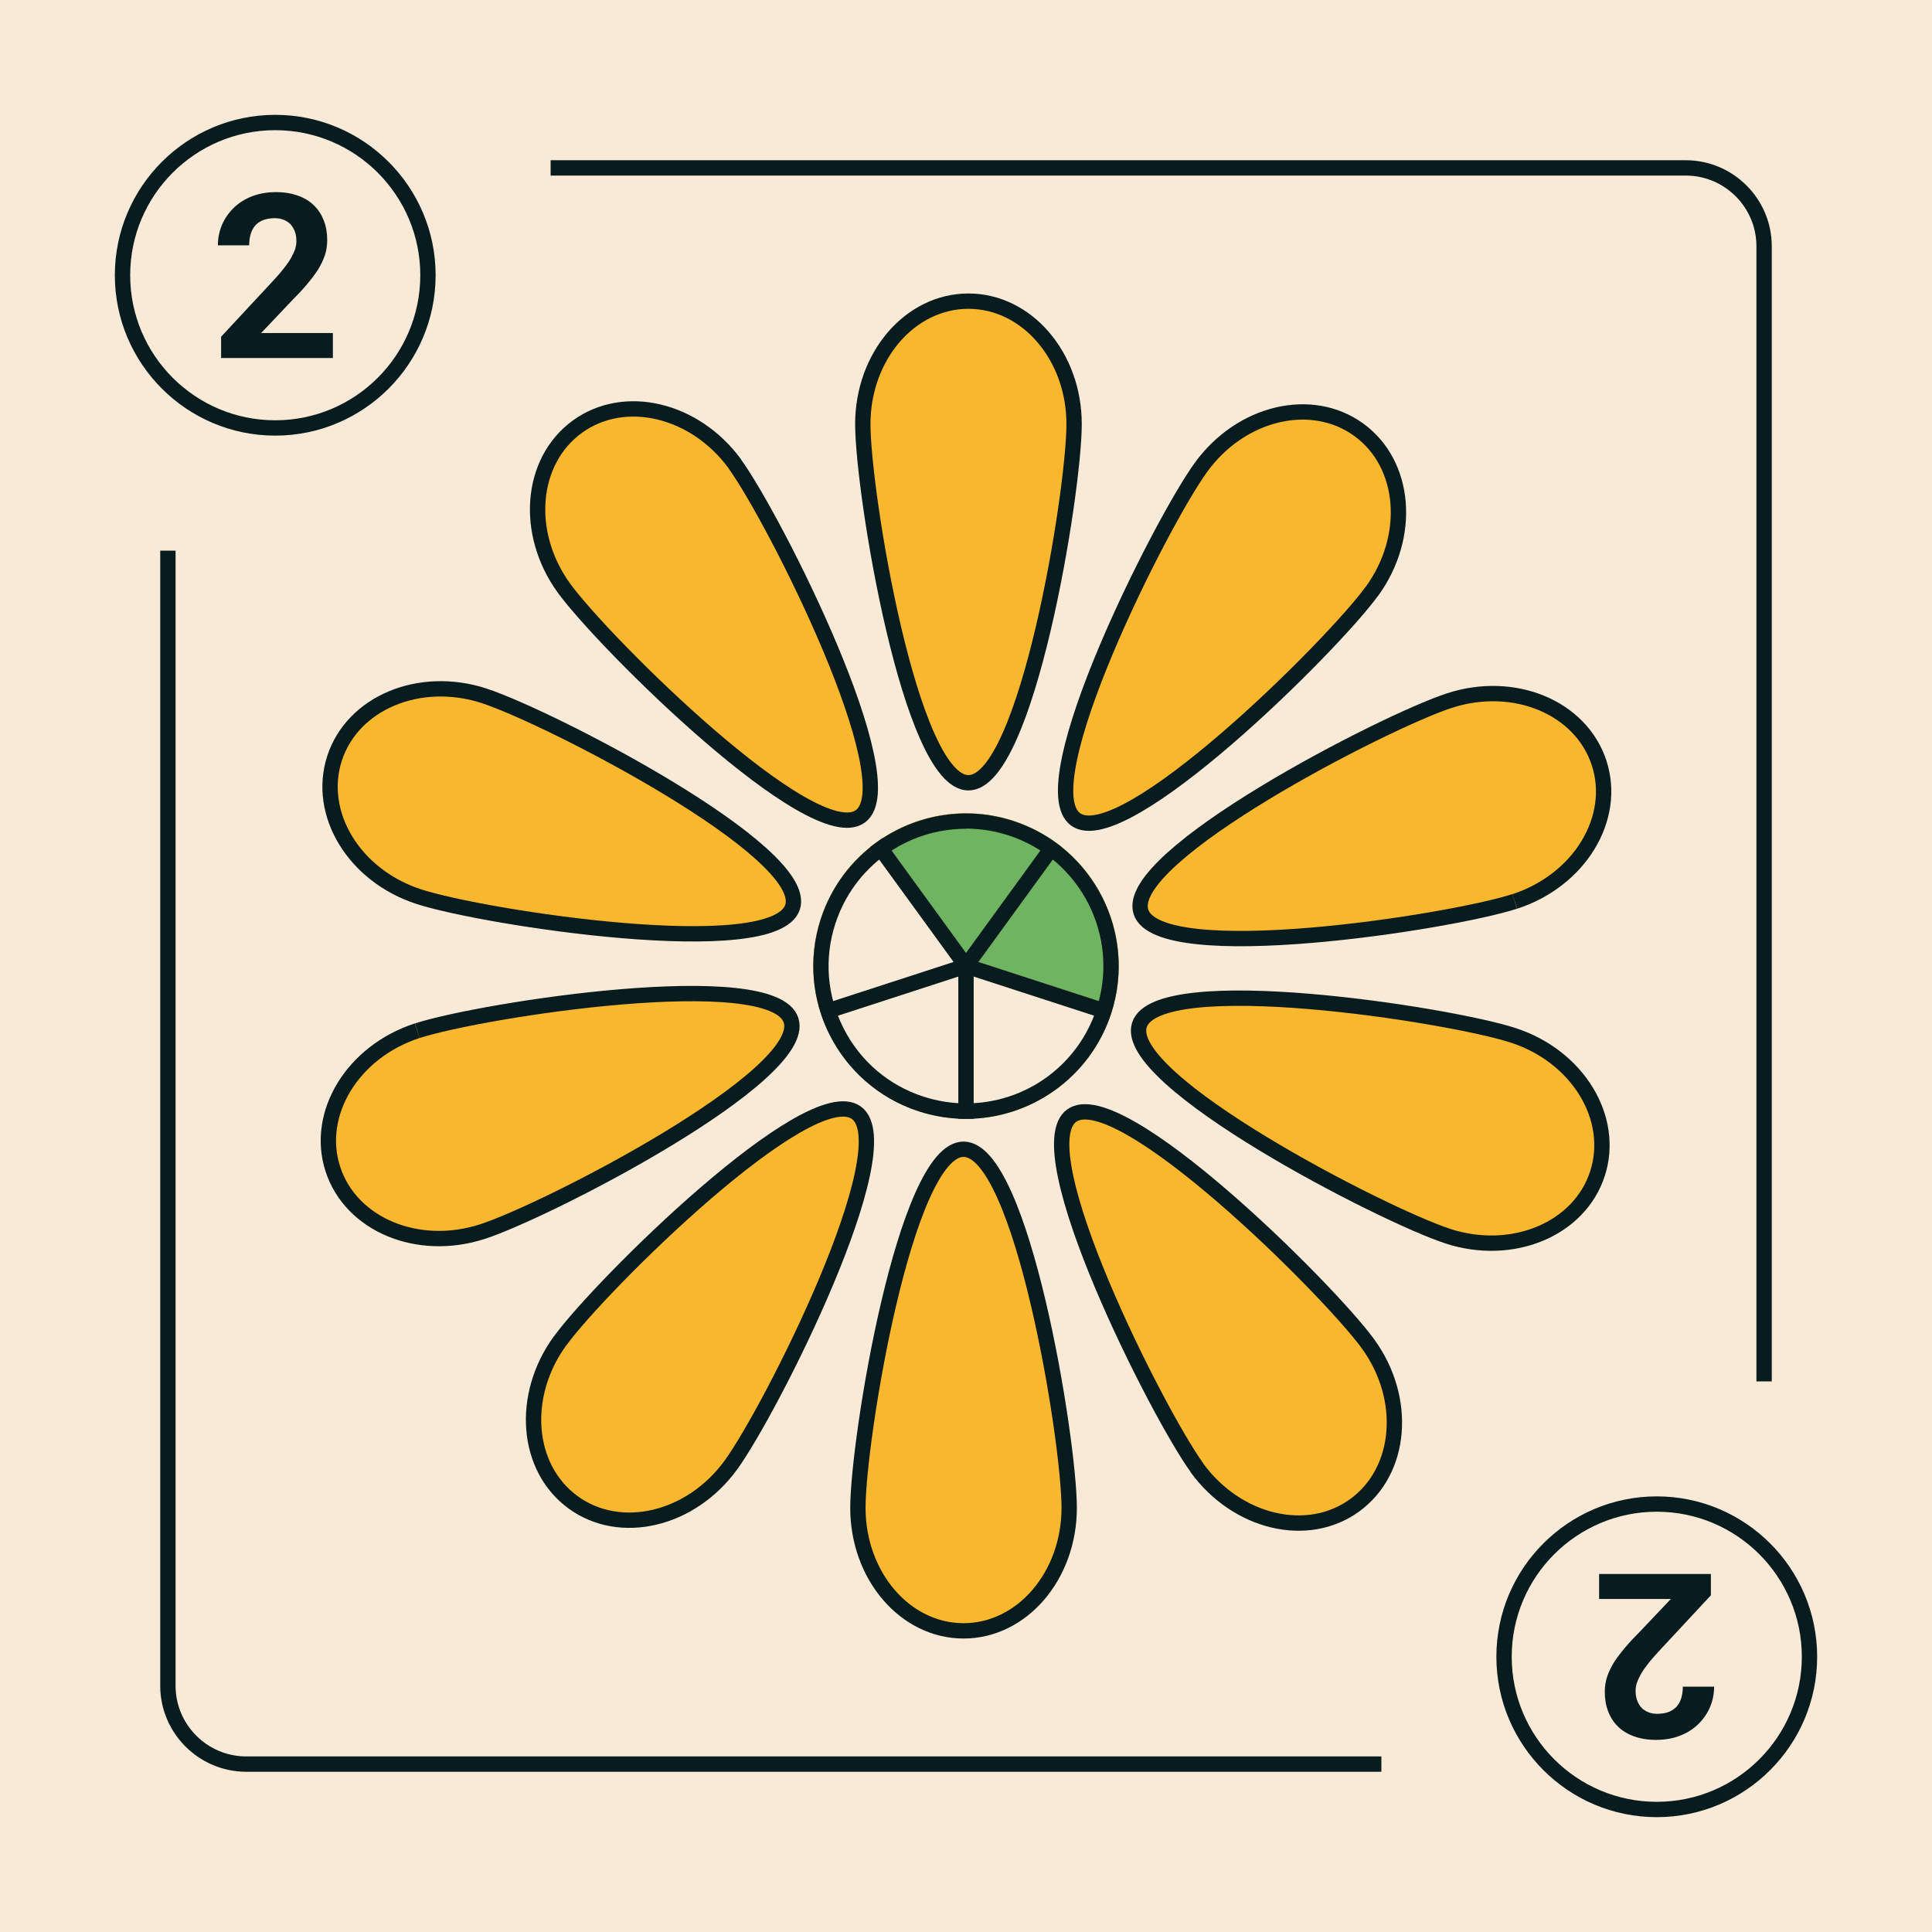
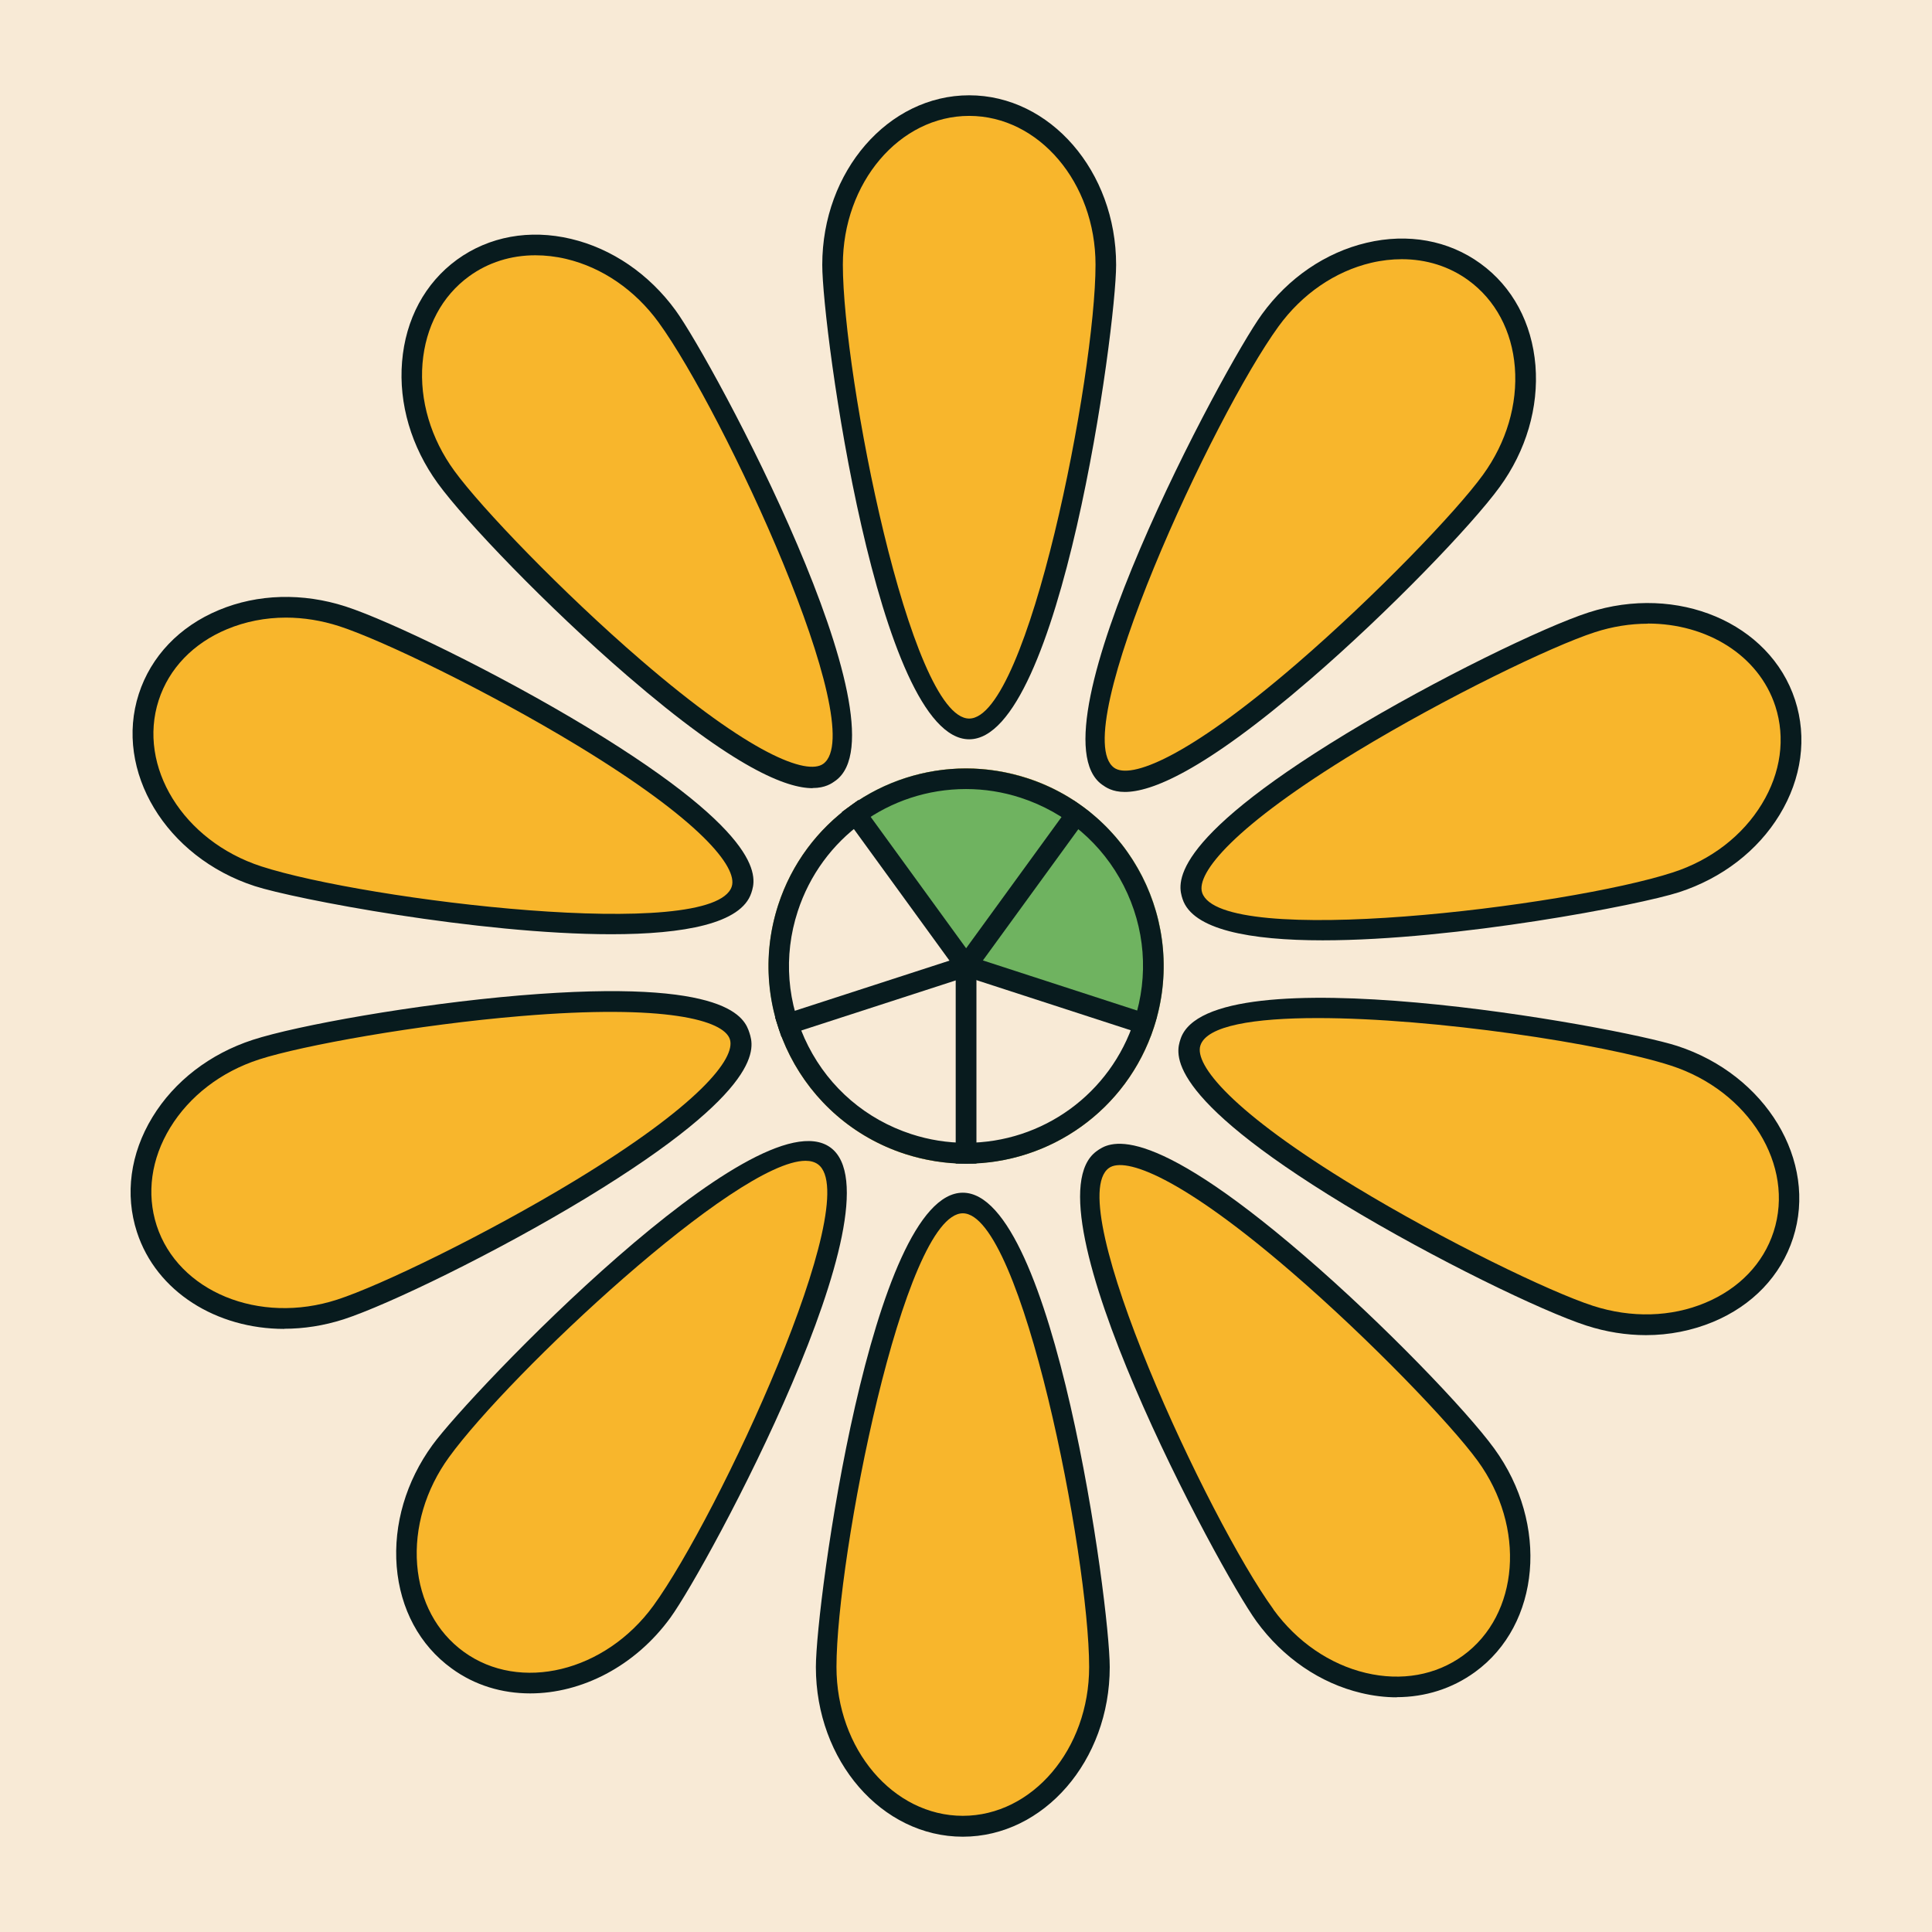
- <svg xmlns="http://www.w3.org/2000/svg" id="Layer_2" data-name="Layer 2" viewBox="0 0 126 126">
+ <svg xmlns="http://www.w3.org/2000/svg" id="Layer_2" data-name="Layer 2" viewBox="0 0 133.2 133.2">
  <defs>
    <style>
      .cls-1 {
        fill: #f8ead6;
      }

      .cls-2 {
-         fill: #e7a731;
+         fill: #e6a631;
      }

      .cls-3 {
+         fill: #f8b62c;
+       }
+ 
+       .cls-4 {
        fill: #081b1e;
      }

-       .cls-4 {
-         fill: #6fb460;
-       }
- 
      .cls-5 {
-         fill: #f9b72d;
-       }
- 
-       .cls-5, .cls-6 {
-         stroke: #081b1e;
-         stroke-miterlimit: 10;
-       }
- 
-       .cls-6 {
-         fill: none;
+         fill: #6fb360;
      }
    </style>
  </defs>
-   <g id="Layer_1-2" data-name="Layer 1">
+   <g id="Art">
    <g>
-       <rect class="cls-1" width="126" height="126" />
-       <path class="cls-1" d="m98.09,108.05c0-5.5,4.46-9.96,9.96-9.96s9.96,4.46,9.96,9.96-4.46,9.96-9.96,9.96-9.96-4.46-9.96-9.96" />
-       <path class="cls-3" d="m108.05,118.51c-5.77,0-10.46-4.69-10.46-10.46s4.69-10.46,10.46-10.46,10.46,4.69,10.46,10.46-4.69,10.46-10.46,10.46Zm0-19.92c-5.22,0-9.46,4.24-9.46,9.46s4.24,9.46,9.46,9.46,9.46-4.24,9.46-9.46-4.24-9.46-9.46-9.46Z" />
-       <path class="cls-1" d="m27.91,17.95c0,5.5-4.46,9.96-9.96,9.96s-9.96-4.46-9.96-9.96,4.46-9.96,9.96-9.96,9.96,4.46,9.96,9.96" />
-       <path class="cls-3" d="m17.95,28.41c-5.77,0-10.46-4.69-10.46-10.46s4.69-10.46,10.46-10.46,10.46,4.69,10.46,10.46-4.69,10.46-10.46,10.46Zm0-19.92c-5.22,0-9.46,4.24-9.46,9.46s4.24,9.46,9.46,9.46,9.46-4.24,9.46-9.46-4.24-9.46-9.46-9.46Z" />
-       <g>
-         <path class="cls-3" d="m109.94,11.45c2.54,0,4.61,2.07,4.61,4.61v74.03h1V16.06c0-3.09-2.52-5.61-5.61-5.61H35.91v1h74.03Z" />
-         <path class="cls-3" d="m16.06,114.55c-2.54,0-4.61-2.07-4.61-4.61V35.91h-1v74.03c0,3.09,2.52,5.61,5.61,5.61h74.03v-1H16.06Z" />
-       </g>
-       <path class="cls-3" d="m14.42,23.35v-1.39l3.45-3.71c.27-.29.5-.56.68-.8.19-.24.34-.46.45-.66.11-.2.19-.38.25-.55.05-.17.08-.34.08-.5,0-.24-.03-.45-.1-.64-.07-.18-.16-.34-.29-.48-.13-.13-.28-.22-.45-.29-.17-.07-.37-.1-.57-.1-.27,0-.51.04-.72.11-.21.08-.38.19-.52.33-.14.15-.25.34-.32.56s-.11.48-.11.77h-2.04c0-.47.09-.92.27-1.34.18-.42.44-.79.77-1.11.33-.32.72-.57,1.19-.75.47-.18.98-.27,1.55-.27s1.02.08,1.44.23c.42.15.77.36,1.05.64.28.27.49.6.64.99.15.38.22.81.22,1.27,0,.35-.05.69-.16,1.01-.11.32-.27.64-.46.95-.21.31-.45.63-.73.96-.28.33-.6.67-.95,1.02l-2.01,2.12h4.68v1.63h-7.27Z" />
-       <path class="cls-3" d="m111.58,102.65v1.39l-3.45,3.71c-.27.29-.5.56-.68.8-.19.24-.34.46-.45.66-.11.2-.19.38-.25.55-.05.17-.08.34-.08.5,0,.24.03.45.1.64.07.18.16.34.29.48.13.13.28.22.45.29.17.07.37.1.57.1.27,0,.51-.04.72-.11.21-.08.38-.19.52-.33.14-.15.25-.34.32-.56s.11-.48.11-.77h2.04c0,.47-.09.92-.27,1.34-.18.42-.44.79-.77,1.11-.33.32-.72.57-1.19.75-.47.18-.98.27-1.55.27s-1.02-.08-1.44-.23c-.42-.15-.77-.36-1.05-.64-.28-.27-.49-.6-.64-.99-.15-.38-.22-.81-.22-1.27,0-.35.05-.69.16-1.01.11-.32.27-.64.46-.95.21-.31.45-.63.73-.96.28-.33.6-.67.95-1.02l2.01-2.12h-4.68v-1.63h7.27Z" />
-       <path class="cls-4" d="m72.96,63c0,5.5-4.46,9.96-9.96,9.96s-9.96-4.46-9.96-9.96,4.46-9.96,9.96-9.96,9.96,4.46,9.96,9.96" />
-       <g>
-         <path class="cls-5" d="m55.95,98.34c0-4.43,3.08-23.39,6.89-23.39s6.89,18.96,6.89,23.39-3.08,8.02-6.89,8.02-6.89-3.59-6.89-8.02" />
-         <path class="cls-5" d="m36.53,87.45c2.6-3.59,16.24-17.11,19.32-14.88,3.08,2.24-5.57,19.38-8.18,22.97-2.61,3.59-7.21,4.68-10.29,2.44-3.08-2.24-3.46-6.95-.85-10.54" />
-         <path class="cls-5" d="m27.22,67.22c4.22-1.37,23.2-4.3,24.37-.68,1.18,3.62-15.9,12.41-20.12,13.78-4.22,1.37-8.58-.45-9.76-4.07-1.18-3.62,1.29-7.66,5.5-9.03" />
-         <path class="cls-5" d="m31.57,45.38c4.22,1.37,21.29,10.16,20.12,13.78-1.18,3.62-20.16.69-24.37-.68-4.22-1.37-6.68-5.41-5.5-9.03,1.18-3.62,5.54-5.44,9.76-4.07" />
-         <path class="cls-5" d="m47.93,30.27c2.6,3.59,11.25,20.73,8.18,22.97-3.08,2.24-16.71-11.29-19.32-14.87-2.61-3.59-2.22-8.3.86-10.54,3.08-2.24,7.68-1.14,10.29,2.44" />
-         <path class="cls-5" d="m70.05,27.66c0,4.43-3.08,23.39-6.89,23.39s-6.89-18.96-6.89-23.39,3.08-8.02,6.89-8.02,6.89,3.59,6.89,8.02" />
-         <path class="cls-5" d="m89.47,38.56c-2.6,3.59-16.24,17.11-19.32,14.88-3.08-2.24,5.57-19.38,8.18-22.97,2.61-3.59,7.21-4.68,10.29-2.44,3.08,2.24,3.46,6.95.85,10.54" />
-         <path class="cls-5" d="m98.78,58.79c-4.22,1.37-23.2,4.3-24.37.68-1.18-3.62,15.9-12.41,20.12-13.78,4.22-1.37,8.58.45,9.76,4.07,1.18,3.62-1.29,7.66-5.5,9.03" />
-         <path class="cls-5" d="m94.43,80.62c-4.22-1.37-21.29-10.16-20.12-13.78,1.18-3.62,20.16-.69,24.37.68,4.22,1.37,6.68,5.41,5.5,9.03-1.18,3.62-5.54,5.44-9.76,4.07" />
-         <path class="cls-5" d="m78.07,95.73c-2.6-3.59-11.25-20.73-8.18-22.97,3.08-2.24,16.71,11.29,19.32,14.87,2.61,3.59,2.22,8.3-.86,10.54-3.08,2.24-7.68,1.14-10.29-2.44" />
-       </g>
-       <g>
-         <path class="cls-1" d="m54.6,66.23c.11.29.24.58.38.86,1.09,2.14,2.95,3.73,5.24,4.48.75.24,1.53.38,2.31.42v-8.33l-7.93,2.58Z" />
-         <path class="cls-4" d="m68.67,56.01l-4.89,6.74,7.92,2.57c.94-3.5-.34-7.12-3.02-9.31Z" />
-         <path class="cls-1" d="m63.48,71.99c3.55-.19,6.65-2.43,7.92-5.76l-7.92-2.57v8.33Z" />
-         <path class="cls-4" d="m67.9,55.45c-.64-.42-1.35-.77-2.11-1.02-.91-.29-1.84-.44-2.78-.44-1.79,0-3.48.53-4.9,1.45l4.9,6.75,4.89-6.74Z" />
-         <path class="cls-1" d="m57.33,56.01c-1.32,1.07-2.34,2.51-2.89,4.21-.55,1.68-.58,3.44-.13,5.11l7.93-2.58-4.9-6.74Z" />
-         <path class="cls-2" d="m53.7,66.52h0s-.02-.05-.03-.08l.02.08Z" />
-         <path class="cls-2" d="m62.53,63.15l-.29-.4-7.93,2.58c.08.31.18.61.29.91l7.93-2.58v-.5Z" />
-         <path class="cls-2" d="m62.71,62.6l.29-.4-4.9-6.75c-.27.17-.52.36-.77.56l4.9,6.74.48-.15Z" />
-         <path class="cls-2" d="m57.54,54.67l-.77.56h0c.25-.19.51-.37.77-.54v-.02Z" />
-         <polygon class="cls-2" points="63 63 62.62 62.72 62.71 62.6 62.23 62.75 62.53 63.15 62.53 63 63 63" />
-         <path class="cls-2" d="m72.31,66.52l.03-.09s-.02.06-.03.09h0Z" />
-         <path class="cls-2" d="m63.48,63.15v.5l7.92,2.57c.06-.15.12-.29.17-.45.05-.15.08-.31.12-.46l-7.92-2.57-.29.4Z" />
-         <path class="cls-2" d="m63,63.5l-.48.15v8.33c.16,0,.32.02.48.02s.32-.01.47-.02v-8.33l-.48-.15Z" />
-         <polygon class="cls-2" points="63 63 62.62 63.28 62.53 63.15 62.53 63.66 63 63.5 62.86 63.45 63 63" />
-         <polygon class="cls-2" points="63 63 62.53 63 62.53 63.15 62.62 63.28 63 63" />
-         <polygon class="cls-2" points="63 63 63.15 63.45 63 63.5 63.48 63.66 63.48 63.15 63.39 63.28 63 63" />
-         <polygon class="cls-2" points="63 63 62.86 63.45 63 63.5 63.15 63.45 63 63" />
-         <path class="cls-2" d="m69.23,55.24l-.1-.07s.06.05.09.07h0Z" />
-         <path class="cls-2" d="m68.46,54.68h0s.04.03.06.04l-.06-.04Z" />
-         <path class="cls-2" d="m63.3,62.6l.48.15,4.89-6.74c-.25-.2-.5-.39-.77-.56l-4.89,6.74.29.4Z" />
-         <polygon class="cls-2" points="63 63 63.15 62.55 63.3 62.6 63 62.19 62.71 62.6 62.86 62.55 63 63" />
-         <polygon class="cls-2" points="63 63 62.86 62.55 62.71 62.6 62.62 62.72 63 63" />
-         <polygon class="cls-2" points="63.39 62.72 63 63 63.48 63 63.48 63.15 63.77 62.75 63.3 62.6 63.39 62.72" />
-         <polygon class="cls-2" points="63 63 63.39 62.72 63.3 62.6 63.15 62.55 63 63" />
-         <polygon class="cls-2" points="63 63 63.39 63.28 63.48 63.15 63.48 63 63 63" />
-         <path class="cls-2" d="m68.52,54.72l.61.45c-.2-.16-.4-.3-.61-.45Z" />
-         <path class="cls-2" d="m72.47,66.08c.03-.1.05-.2.08-.3l-.21.66c.04-.12.09-.24.13-.36Z" />
-         <path class="cls-2" d="m63,53.99c.94,0,1.88.15,2.78.44.77.25,1.47.6,2.11,1.02l.56-.77c-.72-.47-1.52-.87-2.38-1.15-1.02-.33-2.06-.49-3.08-.49-1.96,0-3.85.59-5.45,1.64l.56.76c1.42-.92,3.11-1.45,4.9-1.45Z" />
-         <path class="cls-2" d="m54.31,65.33c-.45-1.67-.41-3.43.13-5.11.55-1.7,1.58-3.14,2.89-4.21l-.56-.77c-1.46,1.17-2.62,2.77-3.24,4.68-.72,2.22-.61,4.5.14,6.53l-.27-.83.9-.29Z" />
-         <path class="cls-2" d="m60.22,71.56c-2.29-.74-4.15-2.33-5.24-4.48-.14-.28-.27-.57-.38-.86l-.9.29c1.03,2.72,3.24,4.97,6.23,5.94.86.28,1.74.43,2.6.47v-.95c-.78-.04-1.55-.18-2.31-.42Z" />
-         <path class="cls-2" d="m63.48,71.99v.95c3.86-.19,7.39-2.63,8.83-6.42l-.91-.29c-1.28,3.33-4.37,5.57-7.92,5.76Z" />
-         <path class="cls-2" d="m71.69,65.32l.91.29c1.07-3.91-.35-7.95-3.37-10.38l-.56.77c2.69,2.18,3.96,5.81,3.02,9.31Z" />
-         <path class="cls-2" d="m54.31,65.33l-.9.29.27.83s.02.05.03.08l.9-.29c-.12-.3-.21-.6-.29-.91Z" />
-         <path class="cls-2" d="m58.1,55.45l-.56-.76c-.27.17-.52.36-.77.56l.56.77c.25-.2.5-.39.77-.56Z" />
-         <path class="cls-2" d="m71.69,65.32c-.04.15-.07.31-.12.46-.05.15-.11.3-.17.45l.91.29s.02-.06.03-.09l.21-.66c.02-.05.03-.11.04-.16l-.91-.29Z" />
-         <path class="cls-2" d="m68.67,56.01l.56-.77s-.06-.05-.09-.07l-.61-.45s-.04-.03-.06-.04l-.56.77c.27.17.53.36.77.56Z" />
-         <g>
-           <g>
-             <line class="cls-6" x1="63" y1="63" x2="53.55" y2="66.07" />
-             <line class="cls-6" x1="57.15" y1="54.95" x2="63" y2="63" />
-             <line class="cls-6" x1="63" y1="63" x2="72.45" y2="66.07" />
-             <line class="cls-6" x1="63" y1="72.96" x2="63" y2="63" />
-             <line class="cls-6" x1="63" y1="63" x2="68.84" y2="54.96" />
-           </g>
-           <path class="cls-3" d="m63,54.04h0c.94,0,1.87.15,2.77.44,4.7,1.53,7.28,6.59,5.75,11.29-1.2,3.7-4.63,6.19-8.52,6.19-.94,0-1.87-.15-2.77-.44-2.28-.74-4.13-2.32-5.21-4.45-1.09-2.13-1.28-4.56-.54-6.83,1.2-3.7,4.63-6.19,8.52-6.19m0-1c-4.2,0-8.1,2.68-9.47,6.88-1.7,5.23,1.16,10.85,6.39,12.55,1.02.33,2.06.49,3.08.49,4.2,0,8.1-2.68,9.47-6.88,1.7-5.23-1.16-10.85-6.39-12.55-1.02-.33-2.06-.49-3.08-.49h0Z" />
-         </g>
-       </g>
+       <rect class="cls-1" width="133.2" height="133.2" />
+       <path class="cls-5" d="M80.23,66.6c0,7.52-6.1,13.62-13.62,13.62s-13.62-6.1-13.62-13.62,6.1-13.62,13.62-13.62,13.62,6.1,13.62,13.62" />
+       <path class="cls-3" d="M56.96,114.94c0-6.06,4.22-32,9.42-32s9.42,25.94,9.42,32-4.22,10.98-9.42,10.98-9.42-4.91-9.42-10.98" />
+       <path class="cls-4" d="M66.38,126.63c-5.59,0-10.13-5.24-10.13-11.69,0-4.39,3.84-32.71,10.13-32.71s10.13,28.32,10.13,32.71c0,6.45-4.55,11.69-10.13,11.69ZM66.38,83.65c-4.08,0-8.71,23.67-8.71,31.28,0,5.66,3.91,10.26,8.71,10.26s8.71-4.6,8.71-10.26c0-7.62-4.63-31.28-8.71-31.28Z" />
+       <path class="cls-3" d="M30.39,100.04c3.56-4.91,22.22-23.41,26.43-20.35,4.21,3.06-7.62,26.52-11.19,31.43-3.56,4.9-9.87,6.4-14.08,3.34-4.21-3.06-4.73-9.51-1.17-14.42" />
+       <path class="cls-4" d="M36.55,116.75c-1.93,0-3.81-.55-5.41-1.72-2.21-1.6-3.55-4.1-3.79-7.03-.23-2.89.64-5.87,2.47-8.38,2.58-3.55,22.33-24.21,27.43-20.51,5.09,3.7-8.45,28.87-11.03,32.42-2.45,3.37-6.14,5.22-9.66,5.22ZM55.54,80.03c-4.76,0-20.41,14.68-24.58,20.43h0c-1.62,2.23-2.4,4.87-2.2,7.42.2,2.51,1.34,4.64,3.21,6,3.88,2.82,9.75,1.39,13.08-3.18,4.47-6.16,14.64-28.04,11.34-30.43-.22-.16-.51-.24-.85-.24Z" />
+       <path class="cls-3" d="M17.65,72.37c5.77-1.87,31.74-5.88,33.34-.93,1.61,4.95-21.75,16.98-27.52,18.85-5.77,1.87-11.74-.62-13.35-5.57-1.61-4.95,1.76-10.48,7.53-12.35" />
+       <path class="cls-4" d="M19.6,91.62c-4.66,0-8.82-2.55-10.16-6.68-.84-2.59-.46-5.41,1.07-7.92,1.51-2.48,3.97-4.37,6.92-5.33,3.05-.99,11.17-2.45,18.39-3.06,14.61-1.22,15.54,1.64,15.85,2.58.3.94,1.23,3.8-11.3,11.41-6.2,3.76-13.63,7.35-16.68,8.34-1.37.44-2.75.65-4.09.65ZM17.87,73.04c-2.63.85-4.81,2.53-6.14,4.71-1.31,2.15-1.64,4.54-.93,6.74,1.48,4.56,7.07,6.86,12.45,5.11,2.97-.96,10.26-4.49,16.38-8.2,8.53-5.18,11.12-8.43,10.69-9.75-.43-1.32-4.43-2.43-14.38-1.6-7.13.59-15.1,2.03-18.07,2.99h0Z" />
+       <path class="cls-3" d="M23.61,42.49c5.77,1.87,29.13,13.9,27.52,18.85-1.61,4.95-27.58.95-33.34-.93-5.77-1.87-9.14-7.4-7.53-12.35,1.61-4.95,7.58-7.44,13.35-5.57" />
+       <path class="cls-4" d="M42.14,64.41c-9.17,0-21.88-2.44-24.58-3.32-6.13-1.99-9.71-7.94-7.99-13.25.84-2.59,2.8-4.65,5.52-5.78,2.68-1.12,5.78-1.2,8.73-.25,3.05.99,10.47,4.58,16.68,8.34,12.54,7.61,11.61,10.47,11.3,11.41-.69,2.12-4.65,2.85-9.67,2.85ZM19.72,42.58c-1.42,0-2.8.27-4.07.8-2.33.97-4,2.71-4.71,4.9-1.48,4.57,1.69,9.7,7.07,11.45,7.24,2.35,31.18,5.26,32.44,1.39.43-1.32-2.15-4.57-10.69-9.75-6.12-3.71-13.41-7.24-16.38-8.2h0c-1.21-.39-2.45-.59-3.67-.59Z" />
+       <path class="cls-3" d="M45.99,21.82c3.56,4.91,15.4,28.36,11.19,31.42-4.21,3.06-22.87-15.44-26.43-20.35-3.56-4.9-3.04-11.36,1.17-14.42,4.21-3.06,10.51-1.56,14.07,3.34" />
+       <path class="cls-4" d="M56.02,54.34c-1.77,0-5.32-1.32-12.76-7.74-5.5-4.74-11.2-10.69-13.08-13.28-1.82-2.51-2.7-5.48-2.46-8.38.24-2.93,1.58-5.43,3.79-7.04,2.21-1.6,5-2.11,7.86-1.43,2.82.67,5.38,2.42,7.21,4.93h0c2.58,3.55,16.12,28.72,11.03,32.42-.26.19-.71.51-1.58.51ZM36.91,17.6c-1.68,0-3.25.49-4.57,1.45-1.87,1.36-3,3.49-3.21,6-.21,2.55.57,5.19,2.2,7.42,1.84,2.53,7.44,8.37,12.86,13.04,7.56,6.52,11.45,7.96,12.57,7.15,3.3-2.4-6.87-24.26-11.35-30.43h0c-1.62-2.23-3.89-3.79-6.38-4.38-.72-.17-1.43-.25-2.12-.25Z" />
+       <path class="cls-3" d="M76.24,18.26c0,6.06-4.22,32-9.42,32s-9.42-25.94-9.42-32,4.22-10.98,9.42-10.98,9.42,4.91,9.42,10.98" />
+       <path class="cls-4" d="M66.82,50.97c-6.3,0-10.13-28.32-10.13-32.71,0-6.45,4.55-11.69,10.13-11.69s10.13,5.24,10.13,11.69c0,4.39-3.84,32.71-10.13,32.71ZM66.82,7.99c-4.8,0-8.71,4.6-8.71,10.26,0,7.62,4.63,31.29,8.71,31.29s8.71-23.67,8.71-31.29c0-5.66-3.91-10.26-8.71-10.26Z" />
+       <path class="cls-3" d="M102.82,33.16c-3.56,4.91-22.22,23.41-26.43,20.35-4.21-3.06,7.62-26.52,11.19-31.43,3.56-4.9,9.87-6.4,14.08-3.34,4.21,3.06,4.73,9.51,1.17,14.42" />
+       <path class="cls-4" d="M77.55,54.6c-.87,0-1.31-.32-1.58-.51-5.09-3.7,8.45-28.87,11.03-32.42,1.82-2.51,4.38-4.26,7.21-4.93,2.86-.68,5.66-.17,7.86,1.43,2.21,1.6,3.55,4.1,3.79,7.03.23,2.89-.64,5.87-2.47,8.38-1.88,2.59-7.59,8.55-13.08,13.28-7.44,6.42-10.99,7.74-12.76,7.74ZM96.65,17.87c-.69,0-1.4.08-2.12.25-2.49.59-4.76,2.15-6.38,4.38-4.48,6.16-14.64,28.03-11.34,30.43,1.12.81,5.01-.64,12.57-7.15,5.42-4.67,11.03-10.51,12.86-13.04h0c1.62-2.23,2.4-4.87,2.2-7.42-.2-2.51-1.34-4.64-3.21-6-1.32-.96-2.9-1.45-4.58-1.45Z" />
+       <path class="cls-3" d="M115.56,60.83c-5.77,1.87-31.74,5.88-33.34.93-1.61-4.95,21.75-16.98,27.52-18.85,5.77-1.87,11.74.62,13.35,5.57,1.61,4.95-1.76,10.48-7.53,12.35" />
+       <path class="cls-4" d="M91.2,64.83c-5.02,0-8.98-.73-9.67-2.85-.3-.94-1.23-3.8,11.3-11.41,6.2-3.76,13.63-7.35,16.68-8.34,6.13-1.99,12.52.71,14.25,6.03.84,2.59.46,5.41-1.07,7.92-1.51,2.48-3.97,4.37-6.92,5.33h0c-2.7.88-15.4,3.32-24.58,3.32ZM113.61,43c-1.2,0-2.43.19-3.66.59-2.97.96-10.26,4.49-16.38,8.2-8.53,5.18-11.12,8.43-10.69,9.75,1.26,3.88,25.2.97,32.45-1.39,2.63-.85,4.81-2.53,6.14-4.72,1.31-2.15,1.64-4.54.93-6.74-1.15-3.53-4.74-5.7-8.79-5.7Z" />
+       <path class="cls-3" d="M109.59,90.71c-5.77-1.87-29.13-13.9-27.52-18.85,1.61-4.95,27.58-.95,33.34.93,5.77,1.87,9.14,7.4,7.53,12.35-1.61,4.95-7.58,7.44-13.35,5.57" />
+       <path class="cls-4" d="M113.48,92.05c-1.36,0-2.75-.22-4.11-.66-3.05-.99-10.47-4.58-16.68-8.34-12.54-7.61-11.61-10.47-11.3-11.41,1.95-5.99,30.07-.88,34.24.47,6.13,1.99,9.71,7.94,7.99,13.25-.84,2.6-2.8,4.65-5.52,5.78-1.45.6-3.02.91-4.62.91ZM90.84,70.19c-4.37,0-7.64.52-8.08,1.89-.43,1.32,2.15,4.57,10.69,9.75,6.12,3.71,13.41,7.24,16.38,8.2,2.63.85,5.38.78,7.74-.21,2.33-.97,4-2.71,4.71-4.9,1.48-4.57-1.69-9.7-7.07-11.45-4.69-1.52-16.36-3.28-24.36-3.28Z" />
+       <path class="cls-3" d="M87.21,111.38c-3.56-4.91-15.4-28.36-11.19-31.42,4.21-3.06,22.87,15.44,26.43,20.35,3.56,4.9,3.04,11.36-1.17,14.42-4.21,3.06-10.51,1.56-14.07-3.34" />
+       <path class="cls-4" d="M96.3,117.02c-.8,0-1.63-.1-2.46-.3-2.82-.67-5.38-2.42-7.21-4.93h0c-2.58-3.55-16.12-28.72-11.03-32.42.8-.58,3.23-2.35,14.34,7.22,5.49,4.73,11.2,10.69,13.08,13.28,3.79,5.21,3.19,12.13-1.33,15.41-1.57,1.14-3.43,1.73-5.41,1.73ZM87.79,110.96c1.62,2.23,3.89,3.79,6.38,4.38,2.45.58,4.83.16,6.7-1.2,3.88-2.82,4.34-8.84,1.01-13.42-1.84-2.53-7.44-8.37-12.86-13.04-7.56-6.52-11.46-7.96-12.57-7.15-3.3,2.4,6.87,24.27,11.35,30.43h0Z" />
+       <path class="cls-1" d="M55.11,71.02c.15.4.33.79.52,1.17,1.49,2.93,4.04,5.11,7.17,6.12,1.03.33,2.09.52,3.16.58v-11.4l-10.85,3.52Z" />
+       <path class="cls-5" d="M74.36,57.04l-6.7,9.22,10.83,3.52c1.28-4.79-.46-9.75-4.14-12.74Z" />
+       <path class="cls-1" d="M67.26,78.9c4.86-.25,9.09-3.33,10.84-7.88l-10.84-3.52v11.4Z" />
+       <path class="cls-5" d="M73.3,56.28c-.88-.57-1.84-1.05-2.89-1.39-1.24-.4-2.52-.61-3.81-.61-2.45,0-4.76.72-6.7,1.99l6.7,9.23,6.7-9.22Z" />
+       <path class="cls-1" d="M58.85,57.03c-1.8,1.46-3.2,3.44-3.96,5.76-.75,2.3-.8,4.71-.18,6.99l10.84-3.52-6.7-9.23Z" />
+       <path class="cls-2" d="M53.87,71.42h0s-.02-.07-.04-.1l.03.1Z" />
+       <path class="cls-2" d="M65.96,66.81l-.4-.55-10.84,3.52c.11.42.24.83.4,1.24l10.85-3.52v-.69Z" />
+       <path class="cls-2" d="M66.21,66.05l.4-.55-6.7-9.23c-.36.24-.72.49-1.05.77l6.7,9.23.65-.21Z" />
+       <path class="cls-2" d="M59.13,55.2l-1.05.77v.02c.35-.27.71-.53,1.07-.76l-.02-.02Z" />
+       <polygon class="cls-2" points="66.61 66.6 66.08 66.22 66.21 66.05 65.55 66.26 65.96 66.81 65.96 66.6 66.61 66.6" />
+       <path class="cls-2" d="M79.34,71.42l.04-.12s-.03.08-.05.12h0Z" />
+       <path class="cls-2" d="M67.26,66.81v.69l10.84,3.52c.08-.2.16-.4.23-.61.07-.21.11-.42.17-.63l-10.83-3.52-.4.55Z" />
+       <path class="cls-2" d="M66.61,67.28l-.65.21v11.4c.22.01.44.03.65.03s.43-.01.65-.03v-11.4l-.65-.21Z" />
+       <polygon class="cls-2" points="66.61 66.6 66.08 66.98 65.96 66.81 65.96 67.5 66.61 67.28 66.41 67.22 66.61 66.6" />
+       <polygon class="cls-2" points="66.61 66.6 65.96 66.6 65.96 66.81 66.08 66.98 66.61 66.6" />
+       <polygon class="cls-2" points="66.61 66.6 66.81 67.22 66.61 67.28 67.26 67.5 67.26 66.81 67.13 66.98 66.61 66.6" />
+       <polygon class="cls-2" points="66.61 66.6 66.41 67.22 66.61 67.28 66.81 67.22 66.61 66.6" />
+       <path class="cls-2" d="M75.13,55.98l-.13-.1s.09.07.13.1h0Z" />
+       <path class="cls-2" d="M74.07,55.21h0s.06.04.09.06l-.08-.06Z" />
+       <path class="cls-2" d="M67.01,66.05l.65.21,6.7-9.22c-.34-.27-.69-.53-1.05-.76l-6.7,9.22.4.55Z" />
+       <polygon class="cls-2" points="66.61 66.6 66.81 65.98 67.01 66.05 66.61 65.49 66.21 66.05 66.41 65.98 66.61 66.6" />
+       <polygon class="cls-2" points="66.61 66.6 66.41 65.98 66.21 66.05 66.08 66.22 66.61 66.6" />
+       <polygon class="cls-2" points="67.13 66.22 66.61 66.6 67.26 66.6 67.26 66.81 67.66 66.26 67.01 66.05 67.13 66.22" />
+       <polygon class="cls-2" points="66.61 66.6 67.13 66.22 67.01 66.05 66.81 65.98 66.61 66.6" />
+       <polygon class="cls-2" points="66.61 66.6 67.13 66.98 67.26 66.81 67.26 66.6 66.61 66.6" />
+       <path class="cls-2" d="M74.16,55.28l.84.61c-.27-.21-.55-.42-.84-.61Z" />
+       <path class="cls-2" d="M79.56,70.81c.04-.14.07-.28.11-.41l-.29.9c.06-.16.13-.32.18-.49Z" />
+       <path class="cls-2" d="M66.61,54.28c1.29,0,2.57.2,3.81.61,1.05.34,2.01.82,2.89,1.39l.77-1.06c-.99-.65-2.07-1.19-3.25-1.57-1.4-.45-2.82-.67-4.21-.67-2.68,0-5.27.81-7.46,2.24l.76,1.05c1.95-1.26,4.26-1.99,6.7-1.99Z" />
+       <path class="cls-2" d="M54.71,69.78c-.61-2.28-.56-4.69.18-6.99.76-2.33,2.16-4.3,3.96-5.76l-.76-1.05c-2,1.6-3.58,3.79-4.43,6.41-.98,3.03-.84,6.15.19,8.93l-.37-1.13,1.24-.4Z" />
+       <path class="cls-2" d="M62.8,78.32c-3.13-1.02-5.68-3.19-7.17-6.12-.2-.38-.37-.78-.52-1.17l-1.23.4c1.41,3.73,4.44,6.81,8.52,8.13,1.18.38,2.37.59,3.56.64v-1.3c-1.07-.06-2.13-.25-3.16-.58Z" />
+       <path class="cls-2" d="M67.26,78.9v1.3c5.28-.25,10.12-3.59,12.08-8.78l-1.24-.4c-1.75,4.55-5.98,7.62-10.84,7.88Z" />
+       <path class="cls-2" d="M78.49,69.78l1.24.4c1.46-5.35-.48-10.88-4.61-14.19l-.77,1.06c3.68,2.99,5.42,7.95,4.14,12.74Z" />
+       <path class="cls-2" d="M54.71,69.78l-1.24.4.37,1.13s.02.07.04.1l1.23-.4c-.16-.41-.29-.82-.4-1.24Z" />
+       <path class="cls-2" d="M59.9,56.26l-.76-1.05c-.36.24-.72.49-1.06.76l.76,1.05c.34-.27.69-.53,1.05-.77Z" />
+       <path class="cls-2" d="M78.49,69.78c-.06.21-.1.42-.17.63-.07.21-.15.41-.23.61l1.24.4s.03-.08.05-.12l.29-.9c.02-.07.04-.14.06-.22l-1.24-.4Z" />
+       <path class="cls-2" d="M74.36,57.04l.77-1.06s-.09-.07-.13-.1l-.84-.61s-.06-.04-.09-.06l-.77,1.06c.37.24.72.49,1.05.76Z" />
+       <rect class="cls-4" x="53.33" y="67.99" width="13.6" height="1.43" transform="translate(-18.27 21.91) rotate(-17.97)" />
+       <rect class="cls-4" x="61.89" y="54.28" width="1.43" height="13.62" transform="translate(-23.95 48.46) rotate(-36)" />
+       <rect class="cls-4" x="72.36" y="61.9" width="1.43" height="13.6" transform="translate(-14.85 116.96) rotate(-72)" />
+       <rect class="cls-4" x="65.89" y="66.6" width="1.43" height="13.62" />
+       <rect class="cls-4" x="63.8" y="60.39" width="13.6" height="1.43" transform="translate(-20.34 82.27) rotate(-53.98)" />
+       <path class="cls-4" d="M66.6,54.4h0c1.28,0,2.54.2,3.77.6,3.1,1.01,5.62,3.16,7.1,6.06,1.48,2.9,1.74,6.21.73,9.3-1.64,5.04-6.3,8.43-11.6,8.43-1.28,0-2.54-.2-3.77-.6-3.1-1.01-5.62-3.16-7.1-6.06-1.48-2.9-1.74-6.21-.73-9.3,1.64-5.04,6.3-8.43,11.6-8.43M66.6,52.98c-5.74,0-11.08,3.66-12.95,9.42-2.32,7.15,1.59,14.84,8.75,17.16,1.4.45,2.82.67,4.21.67,5.74,0,11.08-3.66,12.95-9.42,2.32-7.15-1.59-14.84-8.75-17.16-1.4-.45-2.82-.67-4.21-.67h0Z" />
    </g>
  </g>
</svg>
